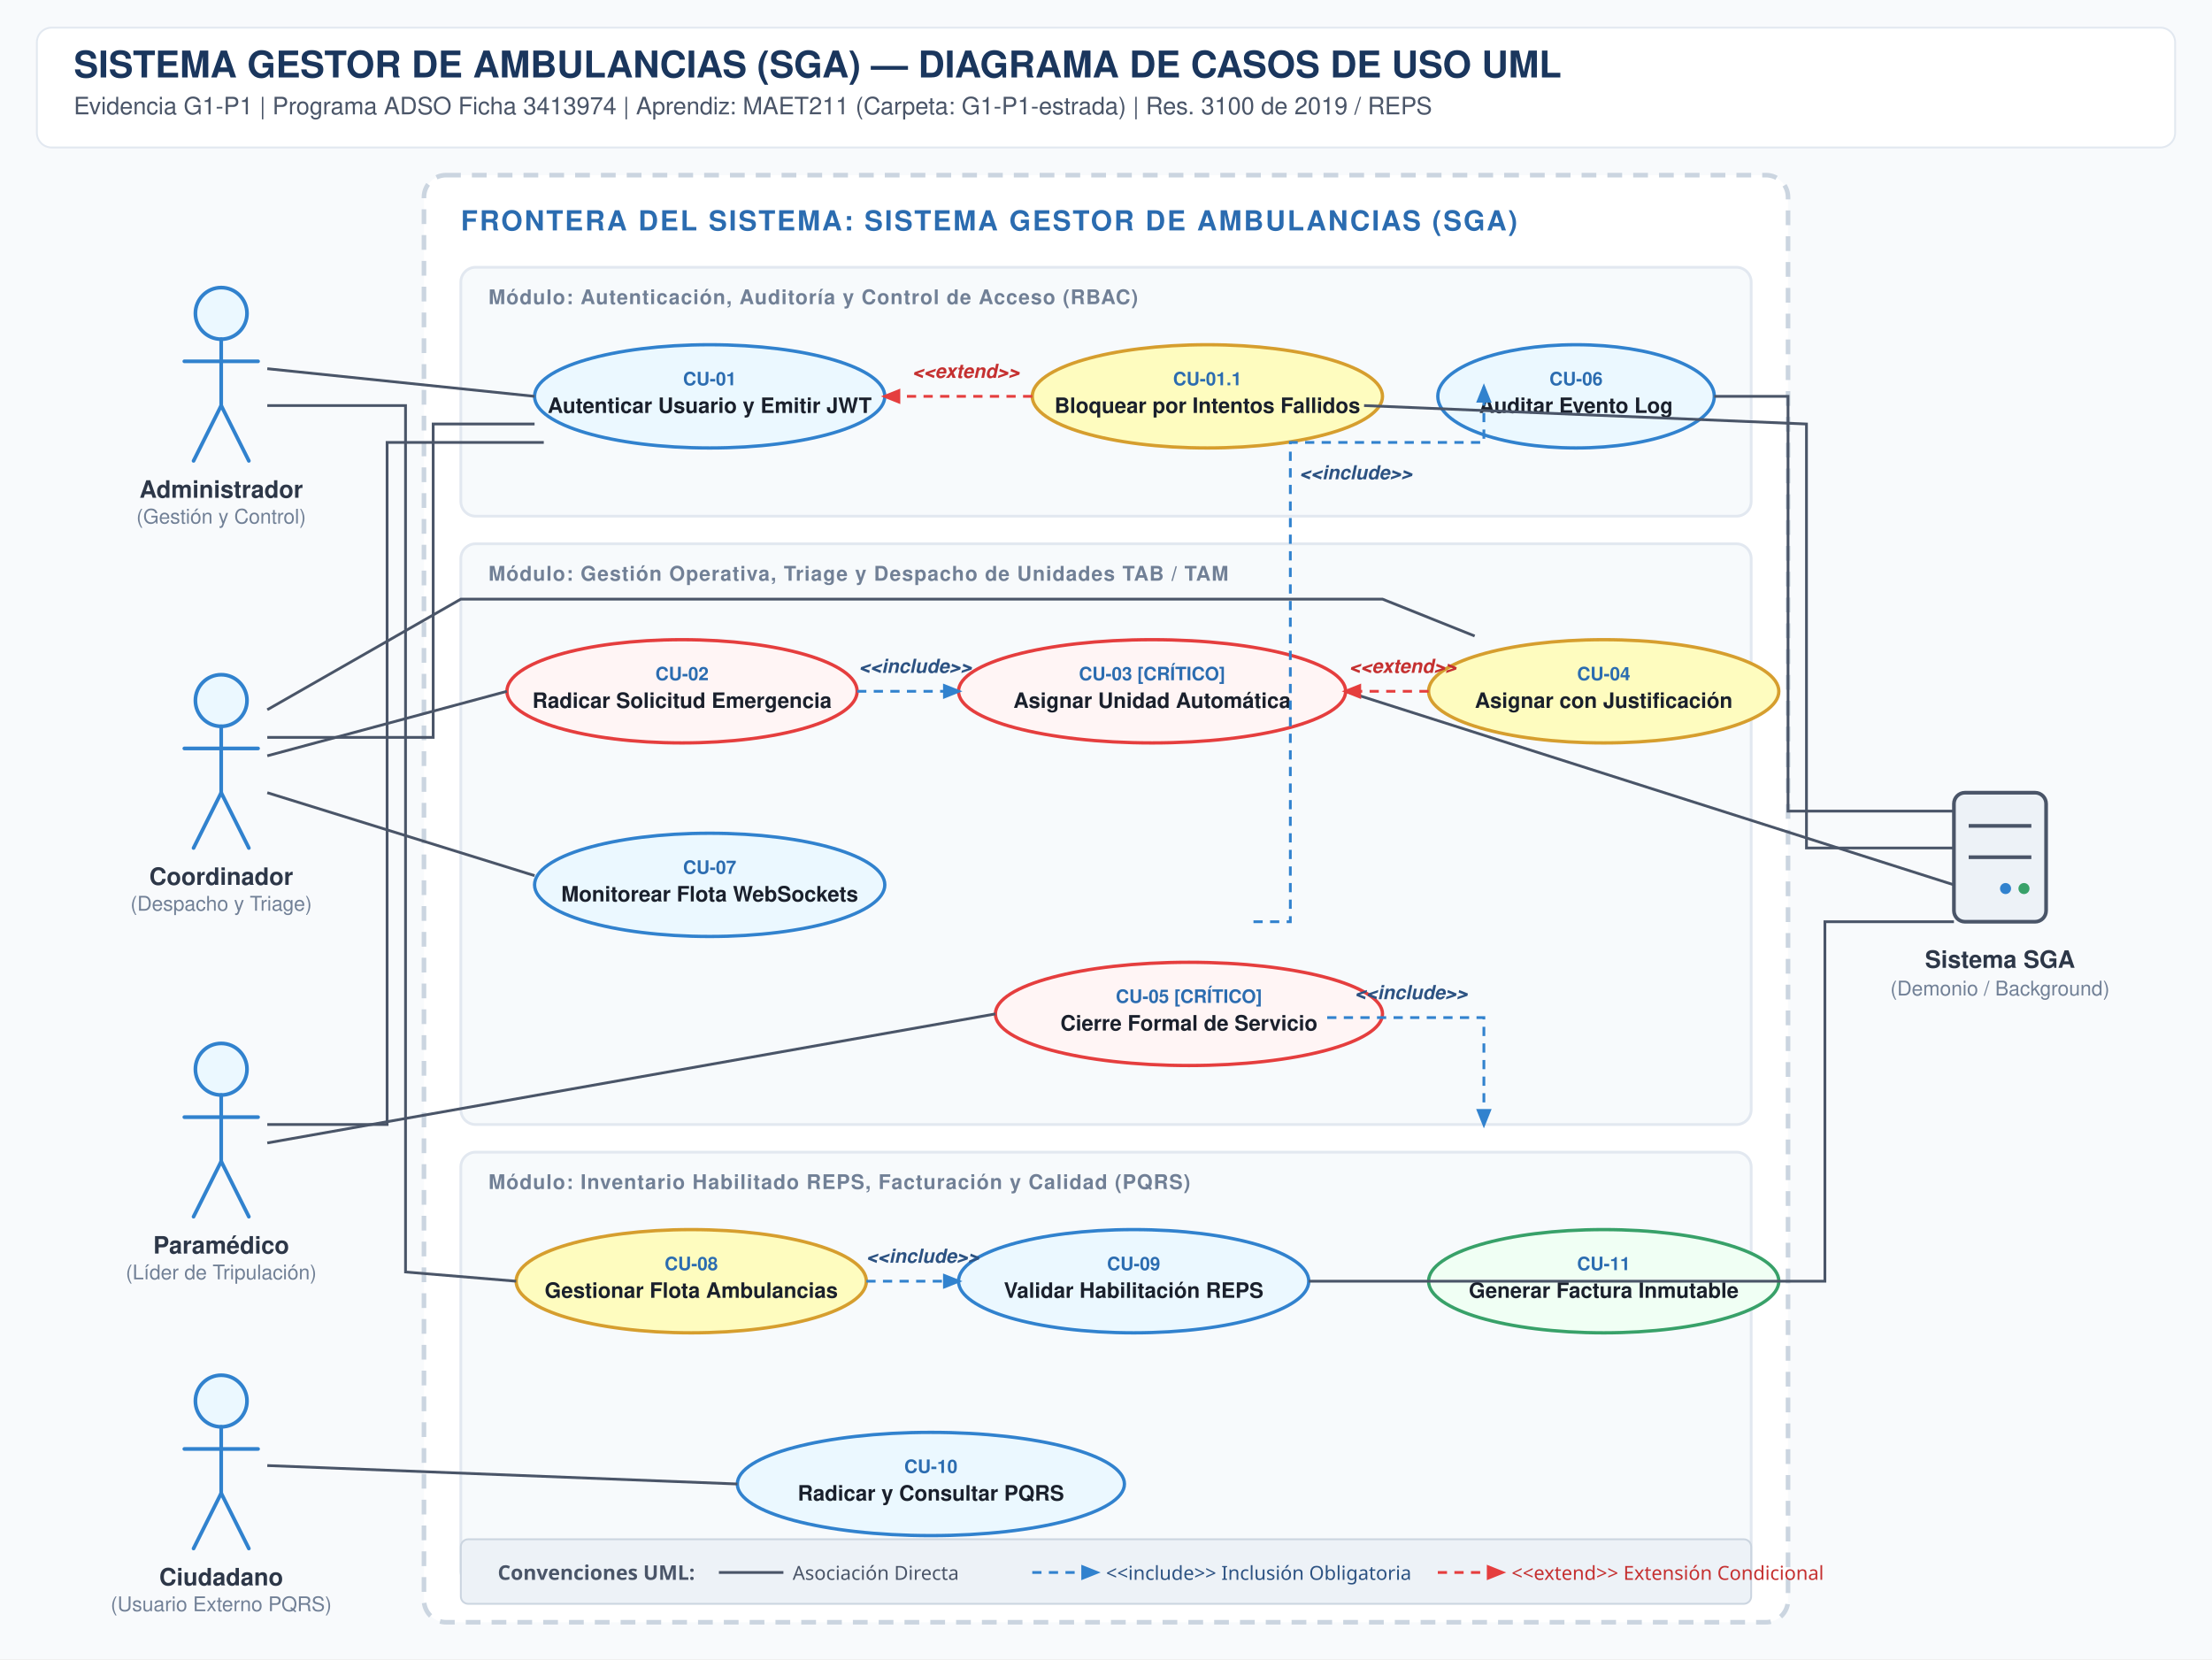
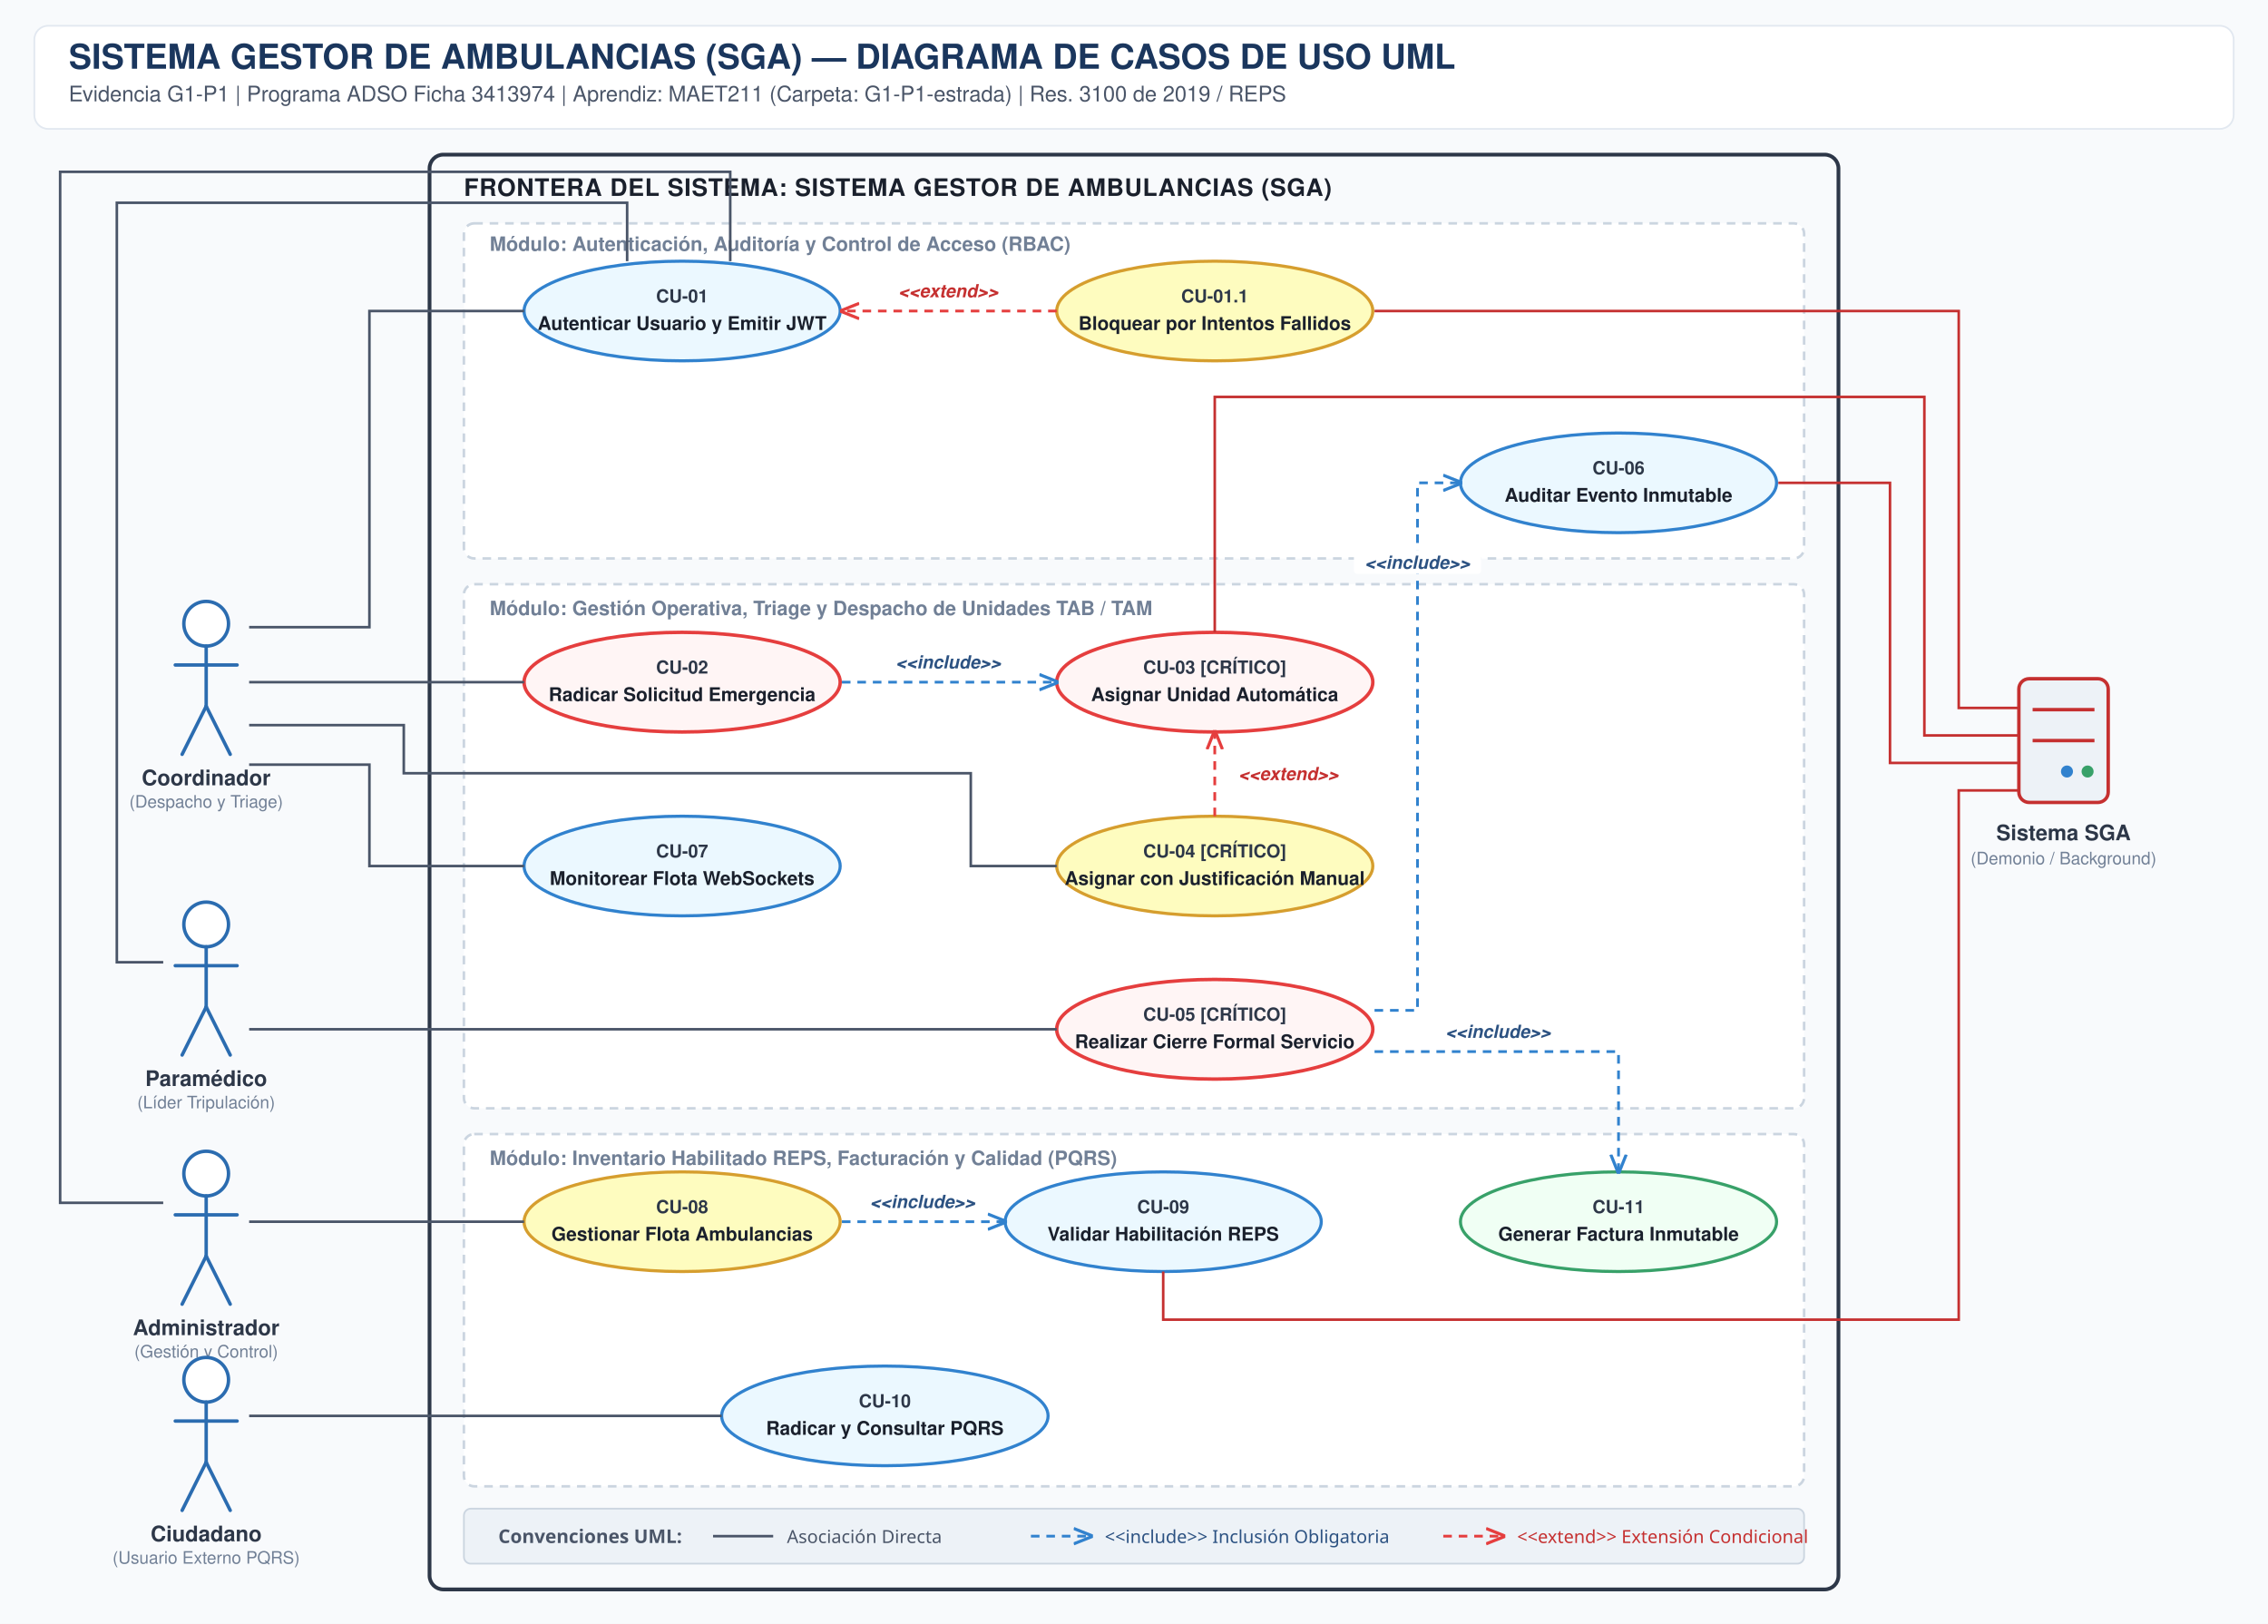
- <svg xmlns="http://www.w3.org/2000/svg" viewBox="0 0 1200 900" width="100%" height="100%">
+ <svg xmlns="http://www.w3.org/2000/svg" viewBox="0 0 1320 945" width="100%" height="100%">
  <defs>
    <style>
      .title { font-family: 'Segoe UI', Helvetica, Arial, sans-serif; font-size: 20px; font-weight: bold; fill: #1A365D; }
-       .subtitle { font-family: 'Segoe UI', Helvetica, Arial, sans-serif; font-size: 13px; fill: #4A5568; }
-       .boundary-title { font-family: 'Segoe UI', Helvetica, Arial, sans-serif; font-size: 15px; font-weight: bold; fill: #2B6CB0; letter-spacing: 1px; }
-       .actor-label { font-family: 'Segoe UI', Helvetica, Arial, sans-serif; font-size: 13px; font-weight: bold; fill: #2D3748; text-anchor: middle; }
-       .actor-sub { font-family: 'Segoe UI', Helvetica, Arial, sans-serif; font-size: 11px; fill: #718096; text-anchor: middle; }
-       .uc-text { font-family: 'Segoe UI', Helvetica, Arial, sans-serif; font-size: 11.5px; font-weight: 600; fill: #1A202C; text-anchor: middle; }
-       .uc-id { font-family: 'Segoe UI', Helvetica, Arial, sans-serif; font-size: 10px; font-weight: bold; fill: #2B6CB0; text-anchor: middle; }
-       .stereo-text { font-family: 'Segoe UI', Helvetica, Arial, sans-serif; font-size: 10.5px; font-style: italic; fill: #C53030; font-weight: bold; }
-       .stereo-inc { font-family: 'Segoe UI', Helvetica, Arial, sans-serif; font-size: 10.5px; font-style: italic; fill: #2C5282; font-weight: bold; }
-       
-       /* Shapes styling */
-       .actor-head { fill: #EBF8FF; stroke: #3182CE; stroke-width: 2; }
-       .actor-body { stroke: #3182CE; stroke-width: 2; stroke-linecap: round; }
-       .system-box { fill: #FFFFFF; stroke: #CBD5E0; stroke-width: 2.5; stroke-dasharray: 8 6; rx: 12; }
-       .subsystem-box { fill: #F7FAFC; stroke: #E2E8F0; stroke-width: 1.5; rx: 8; }
-       .subsystem-label { font-family: 'Segoe UI', Helvetica, Arial, sans-serif; font-size: 11px; font-weight: bold; fill: #718096; text-transform: uppercase; letter-spacing: 0.5px; }
-       
+       .subtitle { font-family: 'Segoe UI', Helvetica, Arial, sans-serif; font-size: 12.5px; fill: #4A5568; }
+       .system-box { fill: #F8FAFC; stroke: #2D3748; stroke-width: 2.2; rx: 8; }
+       .boundary-title { font-family: 'Segoe UI', Helvetica, Arial, sans-serif; font-size: 14px; font-weight: bold; fill: #1A202C; letter-spacing: 0.4px; }
+       .subsystem-box { fill: #FFFFFF; stroke: #CBD5E0; stroke-width: 1.5; stroke-dasharray: 5,4; rx: 6; }
+       .subsystem-label { font-family: 'Segoe UI', Helvetica, Arial, sans-serif; font-size: 11.5px; font-weight: bold; fill: #718096; }
+ 
+       .actor-head { fill: #FFFFFF; stroke: #2B6CB0; stroke-width: 2; }
+       .actor-body { stroke: #2B6CB0; stroke-width: 2; stroke-linecap: round; }
+       .actor-label { font-family: 'Segoe UI', Helvetica, Arial, sans-serif; font-size: 12.5px; font-weight: bold; fill: #2D3748; text-anchor: middle; }
+       .actor-sub { font-family: 'Segoe UI', Helvetica, Arial, sans-serif; font-size: 10px; fill: #718096; text-anchor: middle; }
+ 
      .uc-ellipse { fill: #FEFCBF; stroke: #D69E2E; stroke-width: 1.8; }
+       .uc-ellipse-core { fill: #FFF5F5; stroke: #E53E3E; stroke-width: 2; }
      .uc-ellipse-sec { fill: #EBF8FF; stroke: #3182CE; stroke-width: 1.8; }
-       .uc-ellipse-core { fill: #FFF5F5; stroke: #E53E3E; stroke-width: 1.8; }
      .uc-ellipse-fin { fill: #F0FFF4; stroke: #38A169; stroke-width: 1.8; }

-       /* Connectors */
+       .uc-id { font-family: 'Segoe UI', Helvetica, Arial, sans-serif; font-size: 10.5px; font-weight: bold; fill: #2D3748; text-anchor: middle; }
+       .uc-text { font-family: 'Segoe UI', Helvetica, Arial, sans-serif; font-size: 11px; font-weight: 600; fill: #1A202C; text-anchor: middle; }
+ 
      .assoc-line { stroke: #4A5568; stroke-width: 1.5; fill: none; }
-       .include-line { stroke: #3182CE; stroke-width: 1.5; stroke-dasharray: 5 4; fill: none; marker-end: url(#arrow-blue); }
-       .extend-line { stroke: #E53E3E; stroke-width: 1.5; stroke-dasharray: 5 4; fill: none; marker-end: url(#arrow-red); }
+       .sys-line { stroke: #C53030; stroke-width: 1.5; fill: none; }
+       .include-line { stroke: #3182CE; stroke-width: 1.6; stroke-dasharray: 5,4; fill: none; marker-end: url(#arrow-inc); }
+       .extend-line { stroke: #E53E3E; stroke-width: 1.6; stroke-dasharray: 5,4; fill: none; marker-end: url(#arrow-ext); }
+       .stereo-inc { font-family: 'Segoe UI', Helvetica, Arial, sans-serif; font-size: 10.5px; font-style: italic; font-weight: bold; fill: #2C5282; text-anchor: middle; }
+       .stereo-ext { font-family: 'Segoe UI', Helvetica, Arial, sans-serif; font-size: 10.5px; font-style: italic; font-weight: bold; fill: #C53030; text-anchor: middle; }
    </style>
-     <marker id="arrow-blue" viewBox="0 0 10 10" refX="8" refY="5" markerWidth="7" markerHeight="7" orient="auto">
-       <path d="M 0 1 L 10 5 L 0 9 z" fill="#3182CE" />
+     <marker id="arrow-inc" viewBox="0 0 10 10" refX="9" refY="5" markerWidth="7" markerHeight="7" orient="auto-start-reverse">
+       <path d="M 0 1 L 10 5 L 0 9" fill="none" stroke="#3182CE" stroke-width="1.6" />
    </marker>
-     <marker id="arrow-red" viewBox="0 0 10 10" refX="8" refY="5" markerWidth="7" markerHeight="7" orient="auto">
-       <path d="M 0 1 L 10 5 L 0 9 z" fill="#E53E3E" />
+     <marker id="arrow-ext" viewBox="0 0 10 10" refX="9" refY="5" markerWidth="7" markerHeight="7" orient="auto-start-reverse">
+       <path d="M 0 1 L 10 5 L 0 9" fill="none" stroke="#E53E3E" stroke-width="1.6" />
    </marker>
  </defs>
-   <rect x="0" y="0" width="1200" height="900" fill="#F8FAFC" />
-   <rect x="20" y="15" width="1160" height="65" fill="#FFFFFF" stroke="#E2E8F0" rx="8" />
-   <text x="40" y="42" class="title">SISTEMA GESTOR DE AMBULANCIAS (SGA) — DIAGRAMA DE CASOS DE USO UML</text>
-   <text x="40" y="62" class="subtitle">Evidencia G1-P1 | Programa ADSO Ficha 3413974 | Aprendiz: MAET211 (Carpeta: G1-P1-estrada) | Res. 3100 de 2019 / REPS</text>
-   <rect x="230" y="95" width="740" height="785" class="system-box" />
-   <text x="250" y="125" class="boundary-title">FRONTERA DEL SISTEMA: SISTEMA GESTOR DE AMBULANCIAS (SGA)</text>
-   <rect x="250" y="145" width="700" height="135" class="subsystem-box" />
-   <text x="265" y="165" class="subsystem-label">Módulo: Autenticación, Auditoría y Control de Acceso (RBAC)</text>
-   <rect x="250" y="295" width="700" height="315" class="subsystem-box" />
-   <text x="265" y="315" class="subsystem-label">Módulo: Gestión Operativa, Triage y Despacho de Unidades TAB / TAM</text>
-   <rect x="250" y="625" width="700" height="235" class="subsystem-box" />
-   <text x="265" y="645" class="subsystem-label">Módulo: Inventario Habilitado REPS, Facturación y Calidad (PQRS)</text>
-   <g transform="translate(100, 150)">
-     <circle cx="20" cy="20" r="14" class="actor-head" />
-     <line x1="20" y1="34" x2="20" y2="70" class="actor-body" />
-     <line x1="0" y1="46" x2="40" y2="46" class="actor-body" />
-     <line x1="20" y1="70" x2="5" y2="100" class="actor-body" />
-     <line x1="20" y1="70" x2="35" y2="100" class="actor-body" />
-     <text x="20" y="120" class="actor-label">Administrador</text>
-     <text x="20" y="134" class="actor-sub">(Gestión y Control)</text>
+   <rect x="0" y="0" width="1320" height="945" fill="#F8FAFC" />
+   <rect x="20" y="15" width="1280" height="60" fill="#FFFFFF" stroke="#E2E8F0" rx="8" />
+   <text x="40" y="40" class="title">SISTEMA GESTOR DE AMBULANCIAS (SGA) — DIAGRAMA DE CASOS DE USO UML</text>
+   <text x="40" y="59" class="subtitle">Evidencia G1-P1 | Programa ADSO Ficha 3413974 | Aprendiz: MAET211 (Carpeta: G1-P1-estrada) | Res. 3100 de 2019 / REPS</text>
+   <rect x="250" y="90" width="820" height="835" class="system-box" />
+   <text x="270" y="114" class="boundary-title">FRONTERA DEL SISTEMA: SISTEMA GESTOR DE AMBULANCIAS (SGA)</text>
+   <rect x="270" y="130" width="780" height="195" class="subsystem-box" />
+   <text x="285" y="146" class="subsystem-label">Módulo: Autenticación, Auditoría y Control de Acceso (RBAC)</text>
+   <rect x="270" y="340" width="780" height="305" class="subsystem-box" />
+   <text x="285" y="358" class="subsystem-label">Módulo: Gestión Operativa, Triage y Despacho de Unidades TAB / TAM</text>
+   <rect x="270" y="660" width="780" height="205" class="subsystem-box" />
+   <text x="285" y="678" class="subsystem-label">Módulo: Inventario Habilitado REPS, Facturación y Calidad (PQRS)</text>
+   <g transform="translate(100, 345)">
+     <circle cx="20" cy="18" r="13" class="actor-head" />
+     <line x1="20" y1="31" x2="20" y2="66" class="actor-body" />
+     <line x1="2" y1="42" x2="38" y2="42" class="actor-body" />
+     <line x1="20" y1="66" x2="6" y2="94" class="actor-body" />
+     <line x1="20" y1="66" x2="34" y2="94" class="actor-body" />
+     <text x="20" y="112" class="actor-label">Coordinador</text>
+     <text x="20" y="125" class="actor-sub">(Despacho y Triage)</text>
  </g>
-   <g transform="translate(100, 360)">
-     <circle cx="20" cy="20" r="14" class="actor-head" />
-     <line x1="20" y1="34" x2="20" y2="70" class="actor-body" />
-     <line x1="0" y1="46" x2="40" y2="46" class="actor-body" />
-     <line x1="20" y1="70" x2="5" y2="100" class="actor-body" />
-     <line x1="20" y1="70" x2="35" y2="100" class="actor-body" />
-     <text x="20" y="120" class="actor-label">Coordinador</text>
-     <text x="20" y="134" class="actor-sub">(Despacho y Triage)</text>
+   <g transform="translate(100, 520)">
+     <circle cx="20" cy="18" r="13" class="actor-head" />
+     <line x1="20" y1="31" x2="20" y2="66" class="actor-body" />
+     <line x1="2" y1="42" x2="38" y2="42" class="actor-body" />
+     <line x1="20" y1="66" x2="6" y2="94" class="actor-body" />
+     <line x1="20" y1="66" x2="34" y2="94" class="actor-body" />
+     <text x="20" y="112" class="actor-label">Paramédico</text>
+     <text x="20" y="125" class="actor-sub">(Líder Tripulación)</text>
  </g>
-   <g transform="translate(100, 560)">
-     <circle cx="20" cy="20" r="14" class="actor-head" />
-     <line x1="20" y1="34" x2="20" y2="70" class="actor-body" />
-     <line x1="0" y1="46" x2="40" y2="46" class="actor-body" />
-     <line x1="20" y1="70" x2="5" y2="100" class="actor-body" />
-     <line x1="20" y1="70" x2="35" y2="100" class="actor-body" />
-     <text x="20" y="120" class="actor-label">Paramédico</text>
-     <text x="20" y="134" class="actor-sub">(Líder de Tripulación)</text>
+   <g transform="translate(100, 665)">
+     <circle cx="20" cy="18" r="13" class="actor-head" />
+     <line x1="20" y1="31" x2="20" y2="66" class="actor-body" />
+     <line x1="2" y1="42" x2="38" y2="42" class="actor-body" />
+     <line x1="20" y1="66" x2="6" y2="94" class="actor-body" />
+     <line x1="20" y1="66" x2="34" y2="94" class="actor-body" />
+     <text x="20" y="112" class="actor-label">Administrador</text>
+     <text x="20" y="125" class="actor-sub">(Gestión y Control)</text>
  </g>
-   <g transform="translate(100, 740)">
-     <circle cx="20" cy="20" r="14" class="actor-head" />
-     <line x1="20" y1="34" x2="20" y2="70" class="actor-body" />
-     <line x1="0" y1="46" x2="40" y2="46" class="actor-body" />
-     <line x1="20" y1="70" x2="5" y2="100" class="actor-body" />
-     <line x1="20" y1="70" x2="35" y2="100" class="actor-body" />
-     <text x="20" y="120" class="actor-label">Ciudadano</text>
-     <text x="20" y="134" class="actor-sub">(Usuario Externo PQRS)</text>
+   <g transform="translate(100, 785)">
+     <circle cx="20" cy="18" r="13" class="actor-head" />
+     <line x1="20" y1="31" x2="20" y2="66" class="actor-body" />
+     <line x1="2" y1="42" x2="38" y2="42" class="actor-body" />
+     <line x1="20" y1="66" x2="6" y2="94" class="actor-body" />
+     <line x1="20" y1="66" x2="34" y2="94" class="actor-body" />
+     <text x="20" y="112" class="actor-label">Ciudadano</text>
+     <text x="20" y="125" class="actor-sub">(Usuario Externo PQRS)</text>
  </g>
-   <g transform="translate(1060, 430)">
-     <rect x="0" y="0" width="50" height="70" rx="6" fill="#EDF2F7" stroke="#4A5568" stroke-width="2" />
-     <line x1="8" y1="18" x2="42" y2="18" stroke="#4A5568" stroke-width="2" />
-     <line x1="8" y1="35" x2="42" y2="35" stroke="#4A5568" stroke-width="2" />
-     <circle cx="38" cy="52" r="3" fill="#38A169" />
-     <circle cx="28" cy="52" r="3" fill="#3182CE" />
-     <text x="25" y="95" class="actor-label">Sistema SGA</text>
-     <text x="25" y="110" class="actor-sub">(Demonio / Background)</text>
+   <g transform="translate(1175, 395)">
+     <rect x="0" y="0" width="52" height="72" rx="6" fill="#EDF2F7" stroke="#C53030" stroke-width="2" />
+     <line x1="8" y1="18" x2="44" y2="18" stroke="#C53030" stroke-width="2" />
+     <line x1="8" y1="36" x2="44" y2="36" stroke="#C53030" stroke-width="2" />
+     <circle cx="40" cy="54" r="3.5" fill="#38A169" />
+     <circle cx="28" cy="54" r="3.5" fill="#3182CE" />
+     <text x="26" y="94" class="actor-label">Sistema SGA</text>
+     <text x="26" y="108" class="actor-sub">(Demonio / Background)</text>
  </g>
-   <g transform="translate(290, 185)">
-     <ellipse cx="95" cy="30" rx="95" ry="28" class="uc-ellipse-sec" />
-     <text x="95" y="24" class="uc-id">CU-01</text>
-     <text x="95" y="39" class="uc-text">Autenticar Usuario y Emitir JWT</text>
+   <g transform="translate(305, 152)">
+     <ellipse cx="92" cy="29" rx="92" ry="29" class="uc-ellipse-sec" />
+     <text x="92" y="24" class="uc-id">CU-01</text>
+     <text x="92" y="40" class="uc-text">Autenticar Usuario y Emitir JWT</text>
  </g>
-   <g transform="translate(560, 185)">
-     <ellipse cx="95" cy="30" rx="95" ry="28" class="uc-ellipse" />
-     <text x="95" y="24" class="uc-id">CU-01.1</text>
-     <text x="95" y="39" class="uc-text">Bloquear por Intentos Fallidos</text>
+   <g transform="translate(615, 152)">
+     <ellipse cx="92" cy="29" rx="92" ry="29" class="uc-ellipse" />
+     <text x="92" y="24" class="uc-id">CU-01.1</text>
+     <text x="92" y="40" class="uc-text">Bloquear por Intentos Fallidos</text>
  </g>
-   <g transform="translate(780, 185)">
-     <ellipse cx="75" cy="30" rx="75" ry="28" class="uc-ellipse-sec" />
-     <text x="75" y="24" class="uc-id">CU-06</text>
-     <text x="75" y="39" class="uc-text">Auditar Evento Log</text>
+   <g transform="translate(850, 252)">
+     <ellipse cx="92" cy="29" rx="92" ry="29" class="uc-ellipse-sec" />
+     <text x="92" y="24" class="uc-id">CU-06</text>
+     <text x="92" y="40" class="uc-text">Auditar Evento Inmutable</text>
  </g>
-   <g transform="translate(275, 345)">
-     <ellipse cx="95" cy="30" rx="95" ry="28" class="uc-ellipse-core" />
-     <text x="95" y="24" class="uc-id">CU-02</text>
-     <text x="95" y="39" class="uc-text">Radicar Solicitud Emergencia</text>
+   <g transform="translate(305, 368)">
+     <ellipse cx="92" cy="29" rx="92" ry="29" class="uc-ellipse-core" />
+     <text x="92" y="24" class="uc-id">CU-02</text>
+     <text x="92" y="40" class="uc-text">Radicar Solicitud Emergencia</text>
  </g>
-   <g transform="translate(520, 345)">
-     <ellipse cx="105" cy="30" rx="105" ry="28" class="uc-ellipse-core" />
-     <text x="105" y="24" class="uc-id">CU-03 [CRÍTICO]</text>
-     <text x="105" y="39" class="uc-text">Asignar Unidad Automática</text>
+   <g transform="translate(615, 368)">
+     <ellipse cx="92" cy="29" rx="92" ry="29" class="uc-ellipse-core" />
+     <text x="92" y="24" class="uc-id">CU-03 [CRÍTICO]</text>
+     <text x="92" y="40" class="uc-text">Asignar Unidad Automática</text>
  </g>
-   <g transform="translate(775, 345)">
-     <ellipse cx="95" cy="30" rx="95" ry="28" class="uc-ellipse" />
-     <text x="95" y="24" class="uc-id">CU-04</text>
-     <text x="95" y="39" class="uc-text">Asignar con Justificación</text>
+   <g transform="translate(305, 475)">
+     <ellipse cx="92" cy="29" rx="92" ry="29" class="uc-ellipse-sec" />
+     <text x="92" y="24" class="uc-id">CU-07</text>
+     <text x="92" y="40" class="uc-text">Monitorear Flota WebSockets</text>
  </g>
-   <g transform="translate(290, 450)">
-     <ellipse cx="95" cy="30" rx="95" ry="28" class="uc-ellipse-sec" />
-     <text x="95" y="24" class="uc-id">CU-07</text>
-     <text x="95" y="39" class="uc-text">Monitorear Flota WebSockets</text>
+   <g transform="translate(615, 475)">
+     <ellipse cx="92" cy="29" rx="92" ry="29" class="uc-ellipse" />
+     <text x="92" y="24" class="uc-id">CU-04 [CRÍTICO]</text>
+     <text x="92" y="40" class="uc-text">Asignar con Justificación Manual</text>
  </g>
-   <g transform="translate(540, 520)">
-     <ellipse cx="105" cy="30" rx="105" ry="28" class="uc-ellipse-core" />
-     <text x="105" y="24" class="uc-id">CU-05 [CRÍTICO]</text>
-     <text x="105" y="39" class="uc-text">Cierre Formal de Servicio</text>
+   <g transform="translate(615, 570)">
+     <ellipse cx="92" cy="29" rx="92" ry="29" class="uc-ellipse-core" />
+     <text x="92" y="24" class="uc-id">CU-05 [CRÍTICO]</text>
+     <text x="92" y="40" class="uc-text">Realizar Cierre Formal Servicio</text>
  </g>
-   <g transform="translate(280, 665)">
-     <ellipse cx="95" cy="30" rx="95" ry="28" class="uc-ellipse" />
-     <text x="95" y="24" class="uc-id">CU-08</text>
-     <text x="95" y="39" class="uc-text">Gestionar Flota Ambulancias</text>
+   <g transform="translate(305, 682)">
+     <ellipse cx="92" cy="29" rx="92" ry="29" class="uc-ellipse" />
+     <text x="92" y="24" class="uc-id">CU-08</text>
+     <text x="92" y="40" class="uc-text">Gestionar Flota Ambulancias</text>
  </g>
-   <g transform="translate(520, 665)">
-     <ellipse cx="95" cy="30" rx="95" ry="28" class="uc-ellipse-sec" />
-     <text x="95" y="24" class="uc-id">CU-09</text>
-     <text x="95" y="39" class="uc-text">Validar Habilitación REPS</text>
+   <g transform="translate(585, 682)">
+     <ellipse cx="92" cy="29" rx="92" ry="29" class="uc-ellipse-sec" />
+     <text x="92" y="24" class="uc-id">CU-09</text>
+     <text x="92" y="40" class="uc-text">Validar Habilitación REPS</text>
  </g>
-   <g transform="translate(775, 665)">
-     <ellipse cx="95" cy="30" rx="95" ry="28" class="uc-ellipse-fin" />
-     <text x="95" y="24" class="uc-id">CU-11</text>
-     <text x="95" y="39" class="uc-text">Generar Factura Inmutable</text>
+   <g transform="translate(850, 682)">
+     <ellipse cx="92" cy="29" rx="92" ry="29" class="uc-ellipse-fin" />
+     <text x="92" y="24" class="uc-id">CU-11</text>
+     <text x="92" y="40" class="uc-text">Generar Factura Inmutable</text>
  </g>
-   <g transform="translate(400, 775)">
-     <ellipse cx="105" cy="30" rx="105" ry="28" class="uc-ellipse-sec" />
-     <text x="105" y="24" class="uc-id">CU-10</text>
-     <text x="105" y="39" class="uc-text">Radicar y Consultar PQRS</text>
+   <g transform="translate(420, 795)">
+     <ellipse cx="95" cy="29" rx="95" ry="29" class="uc-ellipse-sec" />
+     <text x="95" y="24" class="uc-id">CU-10</text>
+     <text x="95" y="40" class="uc-text">Radicar y Consultar PQRS</text>
  </g>
-   <line x1="145" y1="200" x2="290" y2="215" class="assoc-line" />
-   <path d="M 145 220 L 220 220 L 220 690 L 280 695" class="assoc-line" />
-   <path d="M 145 400 L 235 400 L 235 230 L 290 230" class="assoc-line" />
-   <line x1="145" y1="410" x2="275" y2="375" class="assoc-line" />
-   <line x1="145" y1="430" x2="290" y2="475" class="assoc-line" />
-   <path d="M 145 385 L 250 325 L 750 325 L 800 345" class="assoc-line" />
-   <path d="M 145 610 L 210 610 L 210 240 L 295 240" class="assoc-line" />
-   <line x1="145" y1="620" x2="540" y2="550" class="assoc-line" />
-   <line x1="145" y1="795" x2="400" y2="805" class="assoc-line" />
-   <path d="M 1060 460 L 980 460 L 980 230 L 740 220" class="assoc-line" />
-   <line x1="1060" y1="480" x2="730" y2="375" class="assoc-line" />
-   <path d="M 1060 500 L 990 500 L 990 695 L 710 695" class="assoc-line" />
-   <path d="M 1060 440 L 970 440 L 970 215 L 930 215" class="assoc-line" />
-   <line x1="560" y1="215" x2="480" y2="215" class="extend-line" />
-   <text x="495" y="205" class="stereo-text">&lt;&lt;extend&gt;&gt;</text>
-   <line x1="465" y1="375" x2="520" y2="375" class="include-line" />
-   <text x="466" y="365" class="stereo-inc">&lt;&lt;include&gt;&gt;</text>
-   <line x1="775" y1="375" x2="730" y2="375" class="extend-line" />
-   <text x="732" y="365" class="stereo-text">&lt;&lt;extend&gt;&gt;</text>
-   <line x1="470" y1="695" x2="520" y2="695" class="include-line" />
-   <text x="470" y="685" class="stereo-inc">&lt;&lt;include&gt;&gt;</text>
-   <path d="M 720 552 L 805 552 L 805 610" class="include-line" />
-   <text x="735" y="542" class="stereo-inc">&lt;&lt;include&gt;&gt;</text>
-   <path d="M 680 500 L 700 500 L 700 240 L 805 240 L 805 210" class="include-line" />
-   <text x="705" y="260" class="stereo-inc">&lt;&lt;include&gt;&gt;</text>
-   <g transform="translate(250, 835)">
-     <rect x="0" y="0" width="700" height="35" fill="#EDF2F7" stroke="#CBD5E0" rx="4" />
-     <text x="20" y="22" font-family="'Segoe UI', sans-serif" font-size="11px" font-weight="bold" fill="#4A5568">Convenciones UML:</text>
-     <line x1="140" y1="18" x2="175" y2="18" class="assoc-line" />
-     <text x="180" y="22" font-family="'Segoe UI', sans-serif" font-size="10.5px" fill="#4A5568">Asociación Directa</text>
-     <line x1="310" y1="18" x2="345" y2="18" class="include-line" />
-     <text x="350" y="22" font-family="'Segoe UI', sans-serif" font-size="10.5px" fill="#2C5282">&lt;&lt;include&gt;&gt; Inclusión Obligatoria</text>
-     <line x1="530" y1="18" x2="565" y2="18" class="extend-line" />
-     <text x="570" y="22" font-family="'Segoe UI', sans-serif" font-size="10.5px" fill="#C53030">&lt;&lt;extend&gt;&gt; Extensión Condicional</text>
+   <path d="M 145 365 L 215 365 L 215 181 L 305 181" class="assoc-line" />
+   <line x1="145" y1="397" x2="305" y2="397" class="assoc-line" />
+   <path d="M 145 422 L 235 422 L 235 450 L 565 450 L 565 504 L 615 504" class="assoc-line" />
+   <path d="M 145 445 L 215 445 L 215 504 L 305 504" class="assoc-line" />
+   <path d="M 95 560 L 68 560 L 68 118 L 365 118 L 365 152" class="assoc-line" />
+   <line x1="145" y1="599" x2="615" y2="599" class="assoc-line" />
+   <path d="M 95 700 L 35 700 L 35 100 L 425 100 L 425 152" class="assoc-line" />
+   <line x1="145" y1="711" x2="305" y2="711" class="assoc-line" />
+   <line x1="145" y1="824" x2="420" y2="824" class="assoc-line" />
+   <path d="M 1175 412 L 1140 412 L 1140 181 L 800 181" class="sys-line" />
+   <path d="M 1175 428 L 1120 428 L 1120 231 L 707 231 L 707 368" class="sys-line" />
+   <path d="M 1175 444 L 1100 444 L 1100 281 L 1035 281" class="sys-line" />
+   <path d="M 1175 460 L 1140 460 L 1140 768 L 677 768 L 677 740" class="sys-line" />
+   <line x1="615" y1="181" x2="490" y2="181" class="extend-line" />
+   <rect x="515" y="162" width="74" height="14" fill="#FFFFFF" rx="2" />
+   <text x="552" y="173" class="stereo-ext">&lt;&lt;extend&gt;&gt;</text>
+   <line x1="490" y1="397" x2="615" y2="397" class="include-line" />
+   <rect x="515" y="378" width="74" height="14" fill="#FFFFFF" rx="2" />
+   <text x="552" y="389" class="stereo-inc">&lt;&lt;include&gt;&gt;</text>
+   <line x1="707" y1="475" x2="707" y2="426" class="extend-line" />
+   <rect x="713" y="443" width="74" height="14" fill="#FFFFFF" rx="2" />
+   <text x="750" y="454" class="stereo-ext">&lt;&lt;extend&gt;&gt;</text>
+   <line x1="490" y1="711" x2="585" y2="711" class="include-line" />
+   <rect x="500" y="692" width="74" height="14" fill="#FFFFFF" rx="2" />
+   <text x="537" y="703" class="stereo-inc">&lt;&lt;include&gt;&gt;</text>
+   <path d="M 800 588 L 825 588 L 825 281 L 850 281" class="include-line" />
+   <rect x="788" y="320" width="74" height="14" fill="#FFFFFF" rx="2" />
+   <text x="825" y="331" class="stereo-inc">&lt;&lt;include&gt;&gt;</text>
+   <path d="M 800 612 L 942 612 L 942 682" class="include-line" />
+   <rect x="835" y="593" width="74" height="14" fill="#FFFFFF" rx="2" />
+   <text x="872" y="604" class="stereo-inc">&lt;&lt;include&gt;&gt;</text>
+   <g transform="translate(270, 878)">
+     <rect x="0" y="0" width="780" height="32" fill="#EDF2F7" stroke="#CBD5E0" rx="4" />
+     <text x="20" y="20" font-family="'Segoe UI', sans-serif" font-size="11px" font-weight="bold" fill="#4A5568">Convenciones UML:</text>
+     <line x1="145" y1="16" x2="180" y2="16" class="assoc-line" />
+     <text x="188" y="20" font-family="'Segoe UI', sans-serif" font-size="10.5px" fill="#4A5568">Asociación Directa</text>
+     <line x1="330" y1="16" x2="365" y2="16" class="include-line" />
+     <text x="373" y="20" font-family="'Segoe UI', sans-serif" font-size="10.5px" fill="#2C5282">&lt;&lt;include&gt;&gt; Inclusión Obligatoria</text>
+     <line x1="570" y1="16" x2="605" y2="16" class="extend-line" />
+     <text x="613" y="20" font-family="'Segoe UI', sans-serif" font-size="10.5px" fill="#C53030">&lt;&lt;extend&gt;&gt; Extensión Condicional</text>
  </g>
</svg>
